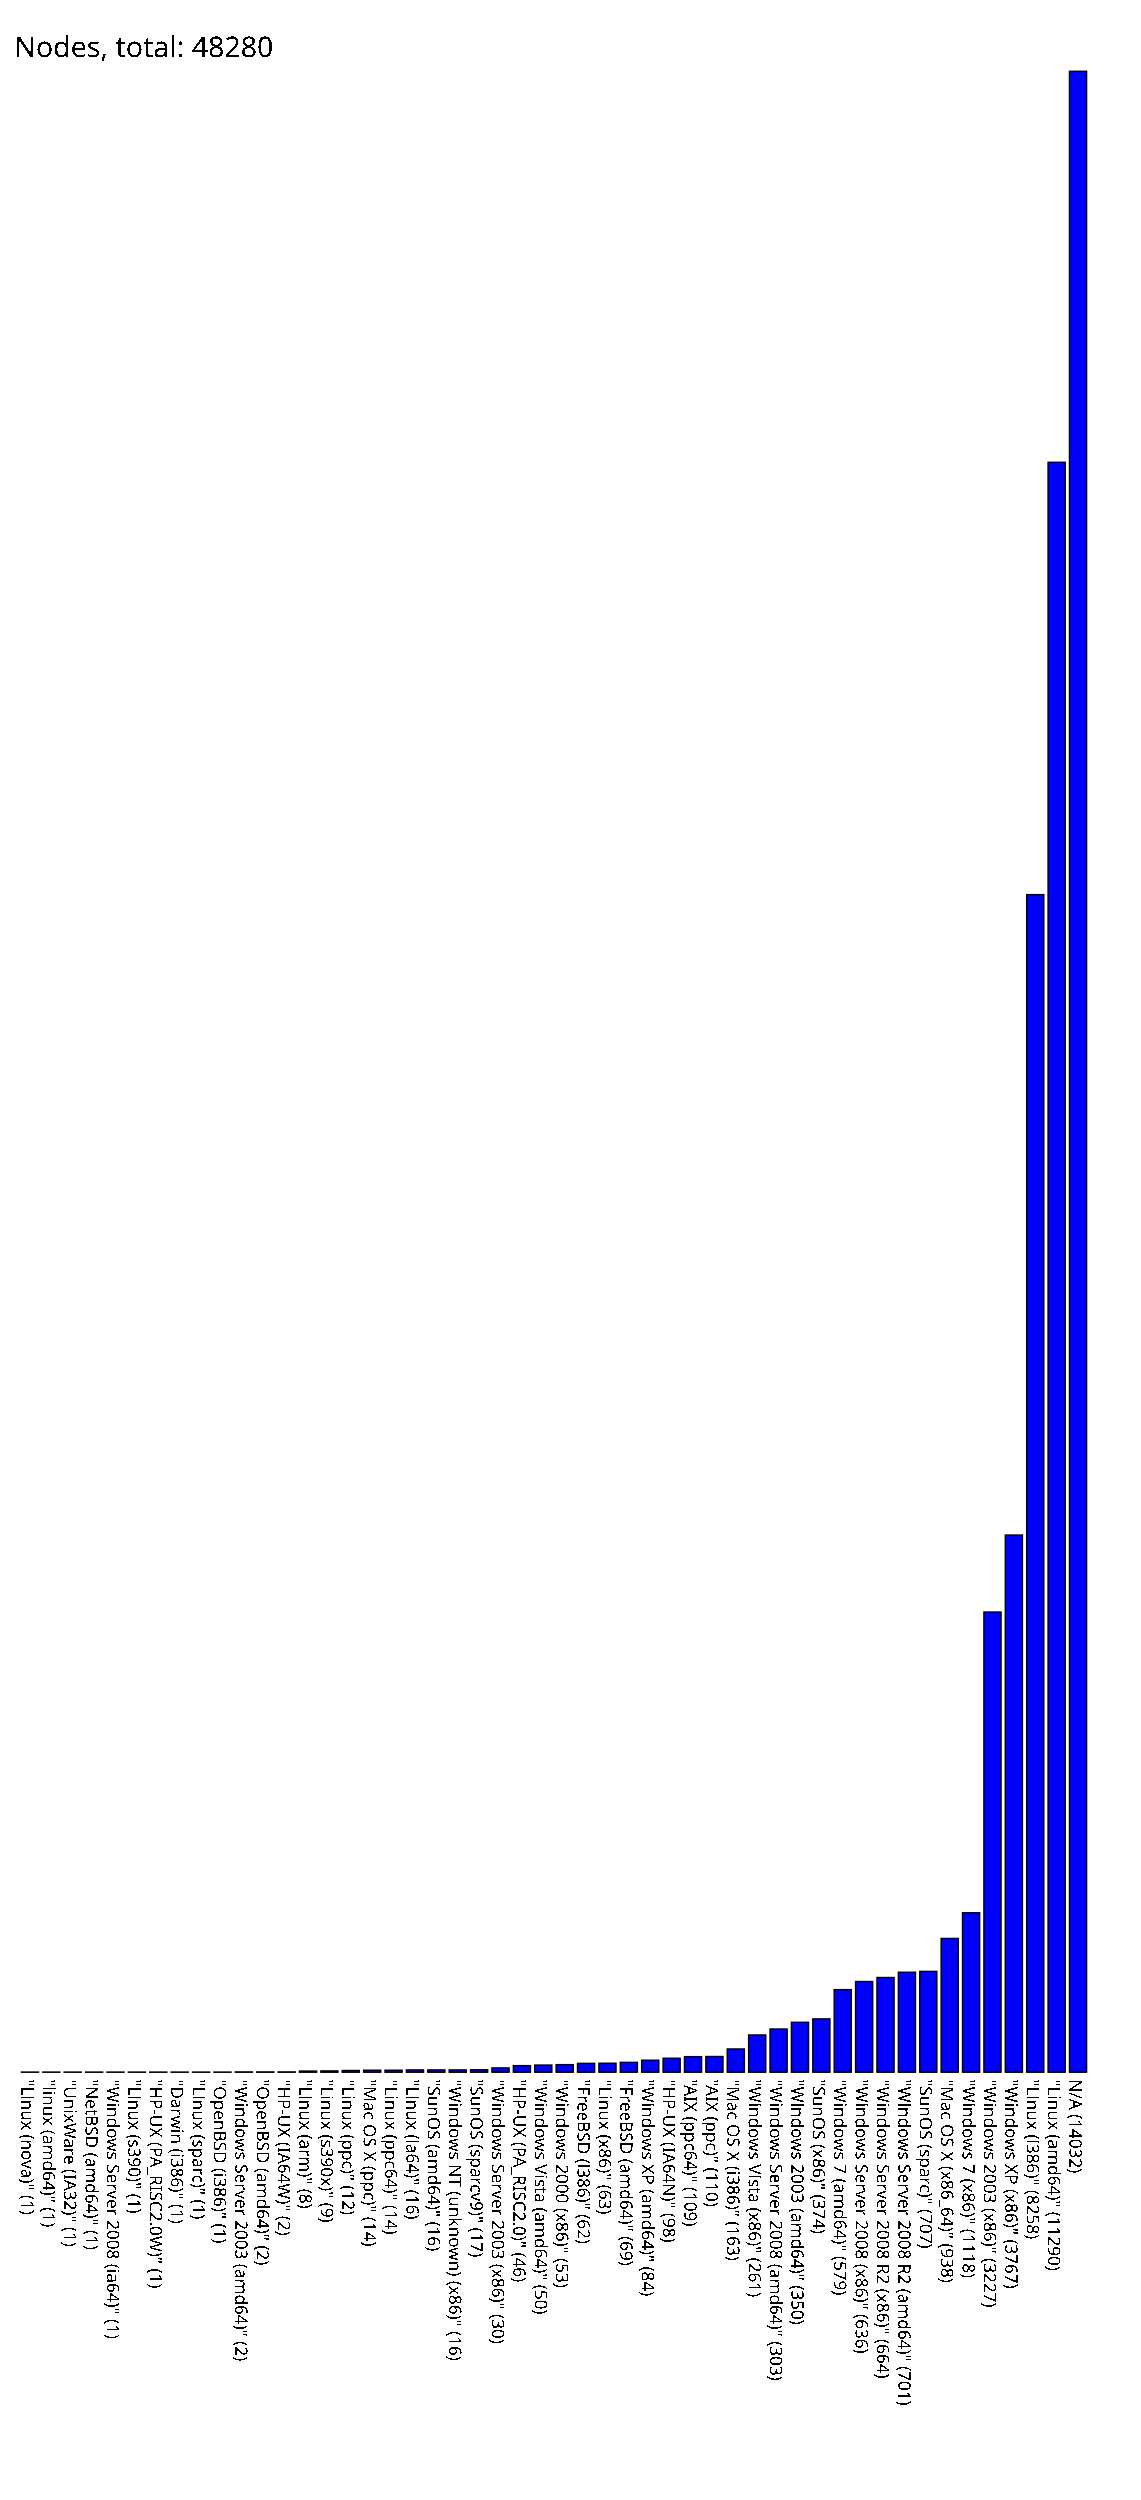
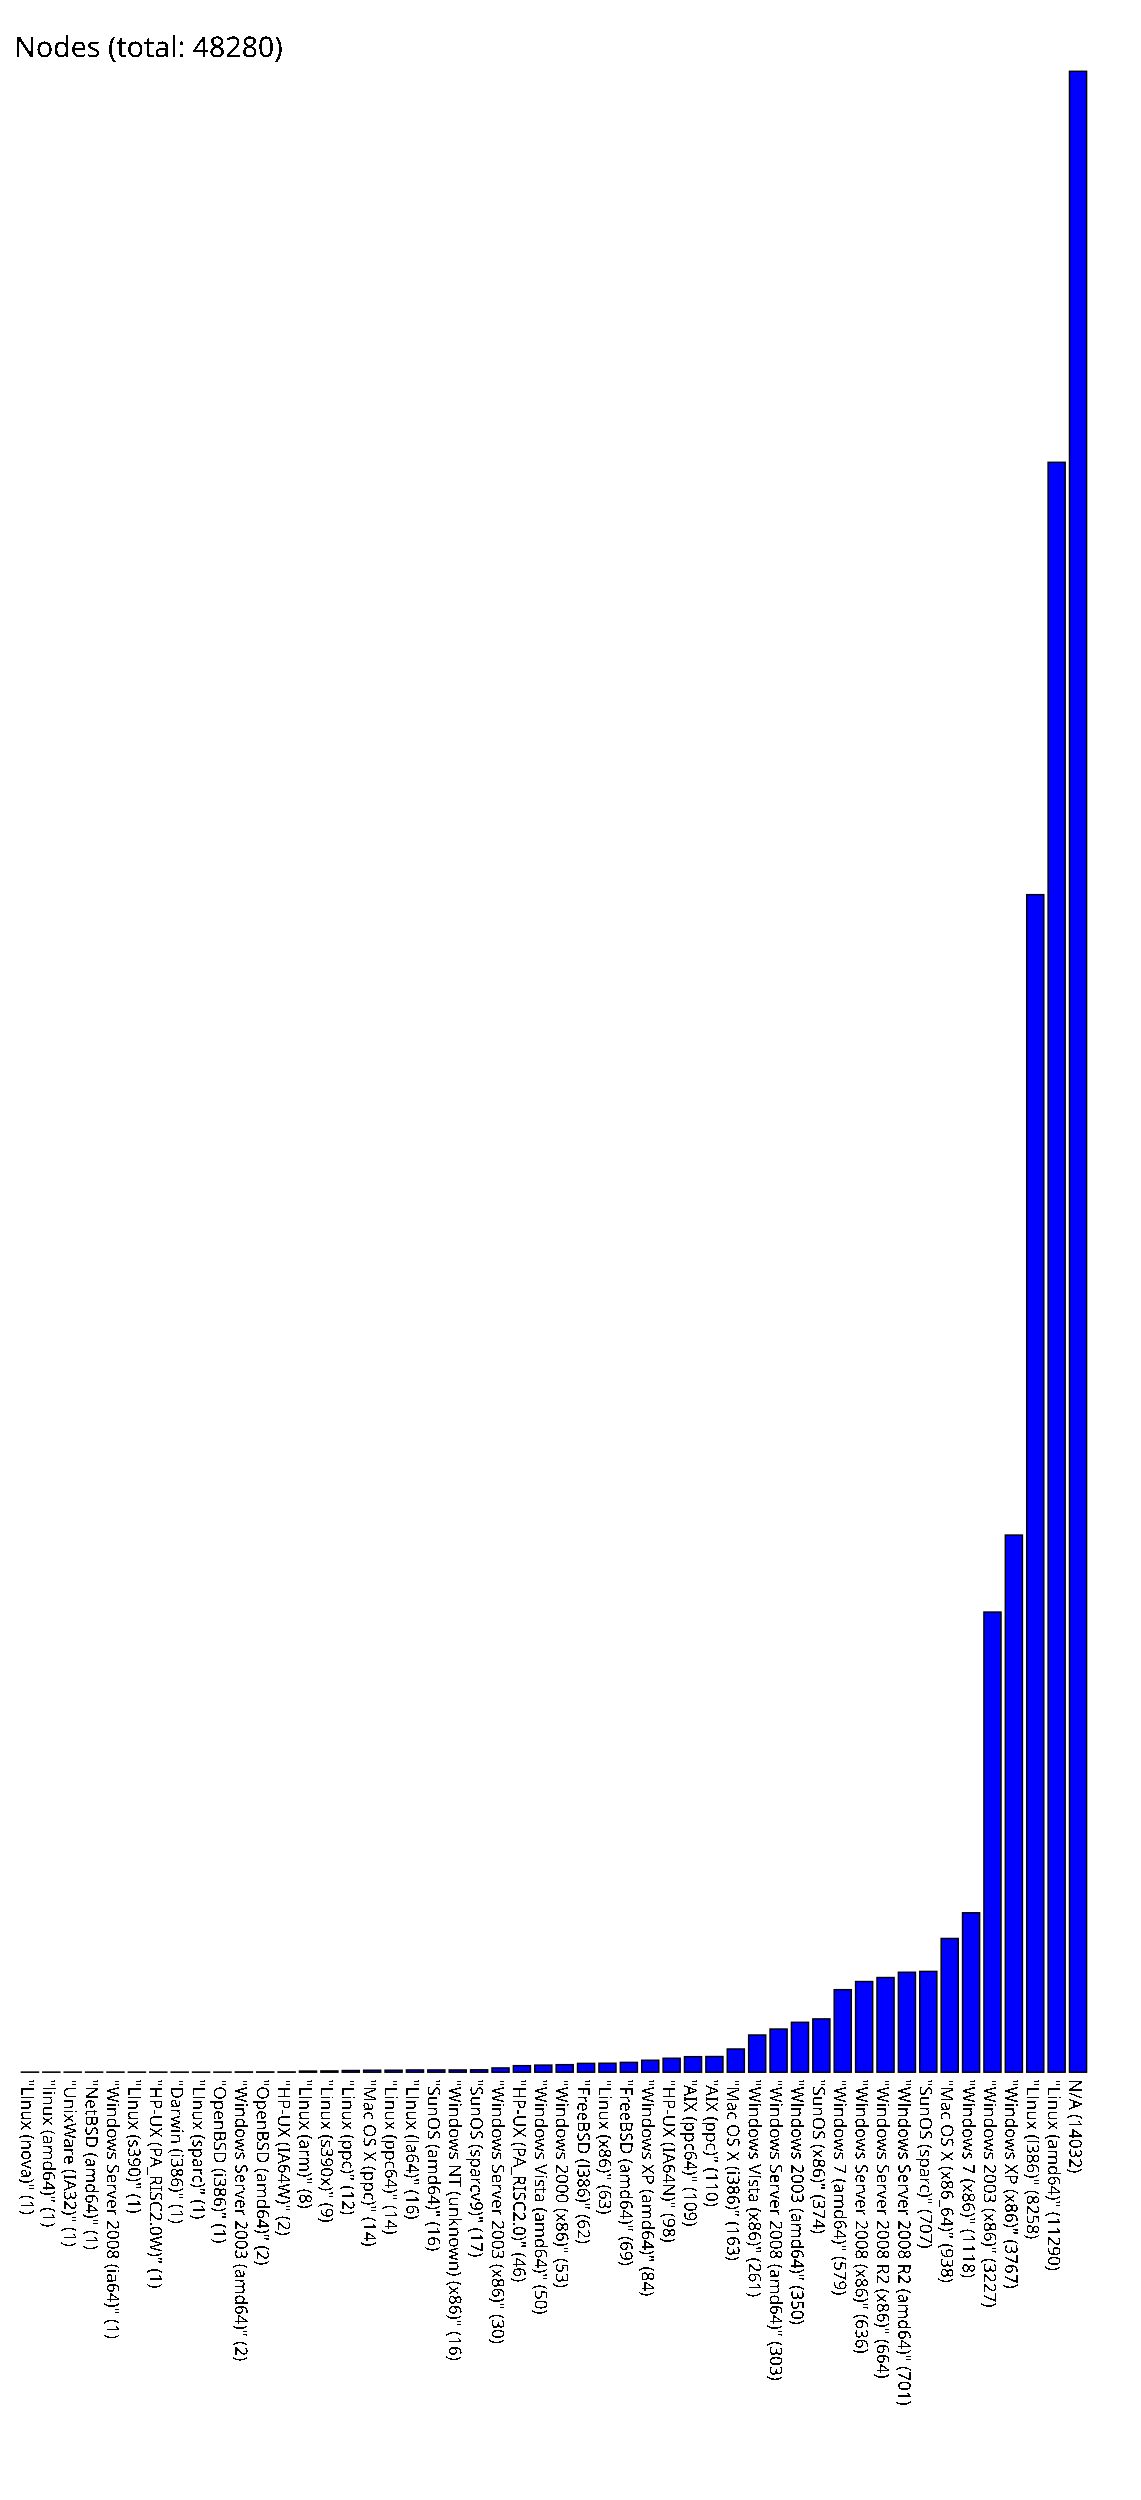
<svg xmlns="http://www.w3.org/2000/svg" version="1.1" preserveAspectRatio="none" viewBox="0 0 800 1753.2">
  <rect fill="blue" height="0.1" stroke="black" width="12" x="15" y="1453.1" />
  <text x="15" y="1458.2" font-family="Tahoma" font-size="12" transform="rotate(90 15,1458.2)" text-rendering="optimizeSpeed" fill="#000000;">"Linux (nova)" (1)</text>
  <rect fill="blue" height="0.1" stroke="black" width="12" x="30" y="1453.1" />
  <text x="30" y="1458.2" font-family="Tahoma" font-size="12" transform="rotate(90 30,1458.2)" text-rendering="optimizeSpeed" fill="#000000;">"linux (amd64)" (1)</text>
  <rect fill="blue" height="0.1" stroke="black" width="12" x="45" y="1453.1" />
  <text x="45" y="1458.2" font-family="Tahoma" font-size="12" transform="rotate(90 45,1458.2)" text-rendering="optimizeSpeed" fill="#000000;">"UnixWare (IA32)" (1)</text>
  <rect fill="blue" height="0.1" stroke="black" width="12" x="60" y="1453.1" />
  <text x="60" y="1458.2" font-family="Tahoma" font-size="12" transform="rotate(90 60,1458.2)" text-rendering="optimizeSpeed" fill="#000000;">"NetBSD (amd64)" (1)</text>
  <rect fill="blue" height="0.1" stroke="black" width="12" x="75" y="1453.1" />
  <text x="75" y="1458.2" font-family="Tahoma" font-size="12" transform="rotate(90 75,1458.2)" text-rendering="optimizeSpeed" fill="#000000;">"Windows Server 2008 (ia64)" (1)</text>
  <rect fill="blue" height="0.1" stroke="black" width="12" x="90" y="1453.1" />
  <text x="90" y="1458.2" font-family="Tahoma" font-size="12" transform="rotate(90 90,1458.2)" text-rendering="optimizeSpeed" fill="#000000;">"Linux (s390)" (1)</text>
  <rect fill="blue" height="0.1" stroke="black" width="12" x="105" y="1453.1" />
  <text x="105" y="1458.2" font-family="Tahoma" font-size="12" transform="rotate(90 105,1458.2)" text-rendering="optimizeSpeed" fill="#000000;">"HP-UX (PA_RISC2.0W)" (1)</text>
  <rect fill="blue" height="0.1" stroke="black" width="12" x="120" y="1453.1" />
  <text x="120" y="1458.2" font-family="Tahoma" font-size="12" transform="rotate(90 120,1458.2)" text-rendering="optimizeSpeed" fill="#000000;">"Darwin (i386)" (1)</text>
  <rect fill="blue" height="0.1" stroke="black" width="12" x="135" y="1453.1" />
  <text x="135" y="1458.2" font-family="Tahoma" font-size="12" transform="rotate(90 135,1458.2)" text-rendering="optimizeSpeed" fill="#000000;">"Linux (sparc)" (1)</text>
  <rect fill="blue" height="0.1" stroke="black" width="12" x="150" y="1453.1" />
  <text x="150" y="1458.2" font-family="Tahoma" font-size="12" transform="rotate(90 150,1458.2)" text-rendering="optimizeSpeed" fill="#000000;">"OpenBSD (i386)" (1)</text>
  <rect fill="blue" height="0.2" stroke="black" width="12" x="165" y="1453.0" />
  <text x="165" y="1458.2" font-family="Tahoma" font-size="12" transform="rotate(90 165,1458.2)" text-rendering="optimizeSpeed" fill="#000000;">"Windows Server 2003 (amd64)" (2)</text>
  <rect fill="blue" height="0.2" stroke="black" width="12" x="180" y="1453.0" />
  <text x="180" y="1458.2" font-family="Tahoma" font-size="12" transform="rotate(90 180,1458.2)" text-rendering="optimizeSpeed" fill="#000000;">"OpenBSD (amd64)" (2)</text>
  <rect fill="blue" height="0.2" stroke="black" width="12" x="195" y="1453.0" />
  <text x="195" y="1458.2" font-family="Tahoma" font-size="12" transform="rotate(90 195,1458.2)" text-rendering="optimizeSpeed" fill="#000000;">"HP-UX (IA64W)" (2)</text>
  <rect fill="blue" height="0.8" stroke="black" width="12" x="210" y="1452.4" />
  <text x="210" y="1458.2" font-family="Tahoma" font-size="12" transform="rotate(90 210,1458.2)" text-rendering="optimizeSpeed" fill="#000000;">"Linux (arm)" (8)</text>
  <rect fill="blue" height="0.9" stroke="black" width="12" x="225" y="1452.3" />
  <text x="225" y="1458.2" font-family="Tahoma" font-size="12" transform="rotate(90 225,1458.2)" text-rendering="optimizeSpeed" fill="#000000;">"Linux (s390x)" (9)</text>
  <rect fill="blue" height="1.2" stroke="black" width="12" x="240" y="1452.0" />
  <text x="240" y="1458.2" font-family="Tahoma" font-size="12" transform="rotate(90 240,1458.2)" text-rendering="optimizeSpeed" fill="#000000;">"Linux (ppc)" (12)</text>
  <rect fill="blue" height="1.4" stroke="black" width="12" x="255" y="1451.8" />
  <text x="255" y="1458.2" font-family="Tahoma" font-size="12" transform="rotate(90 255,1458.2)" text-rendering="optimizeSpeed" fill="#000000;">"Mac OS X (ppc)" (14)</text>
  <rect fill="blue" height="1.4" stroke="black" width="12" x="270" y="1451.8" />
  <text x="270" y="1458.2" font-family="Tahoma" font-size="12" transform="rotate(90 270,1458.2)" text-rendering="optimizeSpeed" fill="#000000;">"Linux (ppc64)" (14)</text>
  <rect fill="blue" height="1.6" stroke="black" width="12" x="285" y="1451.6" />
  <text x="285" y="1458.2" font-family="Tahoma" font-size="12" transform="rotate(90 285,1458.2)" text-rendering="optimizeSpeed" fill="#000000;">"Linux (ia64)" (16)</text>
  <rect fill="blue" height="1.6" stroke="black" width="12" x="300" y="1451.6" />
  <text x="300" y="1458.2" font-family="Tahoma" font-size="12" transform="rotate(90 300,1458.2)" text-rendering="optimizeSpeed" fill="#000000;">"SunOS (amd64)" (16)</text>
  <rect fill="blue" height="1.6" stroke="black" width="12" x="315" y="1451.6" />
  <text x="315" y="1458.2" font-family="Tahoma" font-size="12" transform="rotate(90 315,1458.2)" text-rendering="optimizeSpeed" fill="#000000;">"Windows NT (unknown) (x86)" (16)</text>
  <rect fill="blue" height="1.7" stroke="black" width="12" x="330" y="1451.5" />
  <text x="330" y="1458.2" font-family="Tahoma" font-size="12" transform="rotate(90 330,1458.2)" text-rendering="optimizeSpeed" fill="#000000;">"SunOS (sparcv9)" (17)</text>
  <rect fill="blue" height="3" stroke="black" width="12" x="345" y="1450.2" />
  <text x="345" y="1458.2" font-family="Tahoma" font-size="12" transform="rotate(90 345,1458.2)" text-rendering="optimizeSpeed" fill="#000000;">"Windows Server 2003 (x86)" (30)</text>
  <rect fill="blue" height="4.6" stroke="black" width="12" x="360" y="1448.6" />
  <text x="360" y="1458.2" font-family="Tahoma" font-size="12" transform="rotate(90 360,1458.2)" text-rendering="optimizeSpeed" fill="#000000;">"HP-UX (PA_RISC2.0)" (46)</text>
  <rect fill="blue" height="5" stroke="black" width="12" x="375" y="1448.2" />
  <text x="375" y="1458.2" font-family="Tahoma" font-size="12" transform="rotate(90 375,1458.2)" text-rendering="optimizeSpeed" fill="#000000;">"Windows Vista (amd64)" (50)</text>
  <rect fill="blue" height="5.3" stroke="black" width="12" x="390" y="1447.9" />
  <text x="390" y="1458.2" font-family="Tahoma" font-size="12" transform="rotate(90 390,1458.2)" text-rendering="optimizeSpeed" fill="#000000;">"Windows 2000 (x86)" (53)</text>
  <rect fill="blue" height="6.2" stroke="black" width="12" x="405" y="1447.0" />
  <text x="405" y="1458.2" font-family="Tahoma" font-size="12" transform="rotate(90 405,1458.2)" text-rendering="optimizeSpeed" fill="#000000;">"FreeBSD (i386)" (62)</text>
  <rect fill="blue" height="6.3" stroke="black" width="12" x="420" y="1446.9" />
  <text x="420" y="1458.2" font-family="Tahoma" font-size="12" transform="rotate(90 420,1458.2)" text-rendering="optimizeSpeed" fill="#000000;">"Linux (x86)" (63)</text>
  <rect fill="blue" height="6.9" stroke="black" width="12" x="435" y="1446.3" />
  <text x="435" y="1458.2" font-family="Tahoma" font-size="12" transform="rotate(90 435,1458.2)" text-rendering="optimizeSpeed" fill="#000000;">"FreeBSD (amd64)" (69)</text>
  <rect fill="blue" height="8.4" stroke="black" width="12" x="450" y="1444.8" />
  <text x="450" y="1458.2" font-family="Tahoma" font-size="12" transform="rotate(90 450,1458.2)" text-rendering="optimizeSpeed" fill="#000000;">"Windows XP (amd64)" (84)</text>
  <rect fill="blue" height="9.8" stroke="black" width="12" x="465" y="1443.4" />
  <text x="465" y="1458.2" font-family="Tahoma" font-size="12" transform="rotate(90 465,1458.2)" text-rendering="optimizeSpeed" fill="#000000;">"HP-UX (IA64N)" (98)</text>
  <rect fill="blue" height="10.9" stroke="black" width="12" x="480" y="1442.3" />
  <text x="480" y="1458.2" font-family="Tahoma" font-size="12" transform="rotate(90 480,1458.2)" text-rendering="optimizeSpeed" fill="#000000;">"AIX (ppc64)" (109)</text>
  <rect fill="blue" height="11" stroke="black" width="12" x="495" y="1442.2" />
  <text x="495" y="1458.2" font-family="Tahoma" font-size="12" transform="rotate(90 495,1458.2)" text-rendering="optimizeSpeed" fill="#000000;">"AIX (ppc)" (110)</text>
  <rect fill="blue" height="16.3" stroke="black" width="12" x="510" y="1436.9" />
  <text x="510" y="1458.2" font-family="Tahoma" font-size="12" transform="rotate(90 510,1458.2)" text-rendering="optimizeSpeed" fill="#000000;">"Mac OS X (i386)" (163)</text>
  <rect fill="blue" height="26.1" stroke="black" width="12" x="525" y="1427.1" />
  <text x="525" y="1458.2" font-family="Tahoma" font-size="12" transform="rotate(90 525,1458.2)" text-rendering="optimizeSpeed" fill="#000000;">"Windows Vista (x86)" (261)</text>
  <rect fill="blue" height="30.3" stroke="black" width="12" x="540" y="1422.9" />
  <text x="540" y="1458.2" font-family="Tahoma" font-size="12" transform="rotate(90 540,1458.2)" text-rendering="optimizeSpeed" fill="#000000;">"Windows Server 2008 (amd64)" (303)</text>
  <rect fill="blue" height="35" stroke="black" width="12" x="555" y="1418.2" />
  <text x="555" y="1458.2" font-family="Tahoma" font-size="12" transform="rotate(90 555,1458.2)" text-rendering="optimizeSpeed" fill="#000000;">"Windows 2003 (amd64)" (350)</text>
  <rect fill="blue" height="37.4" stroke="black" width="12" x="570" y="1415.8" />
  <text x="570" y="1458.2" font-family="Tahoma" font-size="12" transform="rotate(90 570,1458.2)" text-rendering="optimizeSpeed" fill="#000000;">"SunOS (x86)" (374)</text>
  <rect fill="blue" height="57.9" stroke="black" width="12" x="585" y="1395.3" />
  <text x="585" y="1458.2" font-family="Tahoma" font-size="12" transform="rotate(90 585,1458.2)" text-rendering="optimizeSpeed" fill="#000000;">"Windows 7 (amd64)" (579)</text>
  <rect fill="blue" height="63.6" stroke="black" width="12" x="600" y="1389.6" />
  <text x="600" y="1458.2" font-family="Tahoma" font-size="12" transform="rotate(90 600,1458.2)" text-rendering="optimizeSpeed" fill="#000000;">"Windows Server 2008 (x86)" (636)</text>
  <rect fill="blue" height="66.4" stroke="black" width="12" x="615" y="1386.8" />
  <text x="615" y="1458.2" font-family="Tahoma" font-size="12" transform="rotate(90 615,1458.2)" text-rendering="optimizeSpeed" fill="#000000;">"Windows Server 2008 R2 (x86)" (664)</text>
  <rect fill="blue" height="70.1" stroke="black" width="12" x="630" y="1383.1" />
  <text x="630" y="1458.2" font-family="Tahoma" font-size="12" transform="rotate(90 630,1458.2)" text-rendering="optimizeSpeed" fill="#000000;">"Windows Server 2008 R2 (amd64)" (701)</text>
  <rect fill="blue" height="70.7" stroke="black" width="12" x="645" y="1382.5" />
  <text x="645" y="1458.2" font-family="Tahoma" font-size="12" transform="rotate(90 645,1458.2)" text-rendering="optimizeSpeed" fill="#000000;">"SunOS (sparc)" (707)</text>
  <rect fill="blue" height="93.8" stroke="black" width="12" x="660" y="1359.4" />
  <text x="660" y="1458.2" font-family="Tahoma" font-size="12" transform="rotate(90 660,1458.2)" text-rendering="optimizeSpeed" fill="#000000;">"Mac OS X (x86_64)" (938)</text>
  <rect fill="blue" height="111.8" stroke="black" width="12" x="675" y="1341.4" />
  <text x="675" y="1458.2" font-family="Tahoma" font-size="12" transform="rotate(90 675,1458.2)" text-rendering="optimizeSpeed" fill="#000000;">"Windows 7 (x86)" (1118)</text>
  <rect fill="blue" height="322.7" stroke="black" width="12" x="690" y="1130.5" />
  <text x="690" y="1458.2" font-family="Tahoma" font-size="12" transform="rotate(90 690,1458.2)" text-rendering="optimizeSpeed" fill="#000000;">"Windows 2003 (x86)" (3227)</text>
  <rect fill="blue" height="376.7" stroke="black" width="12" x="705" y="1076.5" />
  <text x="705" y="1458.2" font-family="Tahoma" font-size="12" transform="rotate(90 705,1458.2)" text-rendering="optimizeSpeed" fill="#000000;">"Windows XP (x86)" (3767)</text>
  <rect fill="blue" height="825.8" stroke="black" width="12" x="720" y="627.4" />
  <text x="720" y="1458.2" font-family="Tahoma" font-size="12" transform="rotate(90 720,1458.2)" text-rendering="optimizeSpeed" fill="#000000;">"Linux (i386)" (8258)</text>
  <rect fill="blue" height="1129" stroke="black" width="12" x="735" y="324.2" />
  <text x="735" y="1458.2" font-family="Tahoma" font-size="12" transform="rotate(90 735,1458.2)" text-rendering="optimizeSpeed" fill="#000000;">"Linux (amd64)" (11290)</text>
  <rect fill="blue" height="1403.2" stroke="black" width="12" x="750" y="50.0" />
  <text x="750" y="1458.2" font-family="Tahoma" font-size="12" transform="rotate(90 750,1458.2)" text-rendering="optimizeSpeed" fill="#000000;">N/A (14032)</text>
-   <text x="10" y="40" font-family="Tahoma" font-size="20" text-rendering="optimizeSpeed" fill="#000000;">Nodes, total: 48280</text>
+   <text x="10" y="40" font-family="Tahoma" font-size="20" text-rendering="optimizeSpeed" fill="#000000;">Nodes (total: 48280)</text>
</svg>
